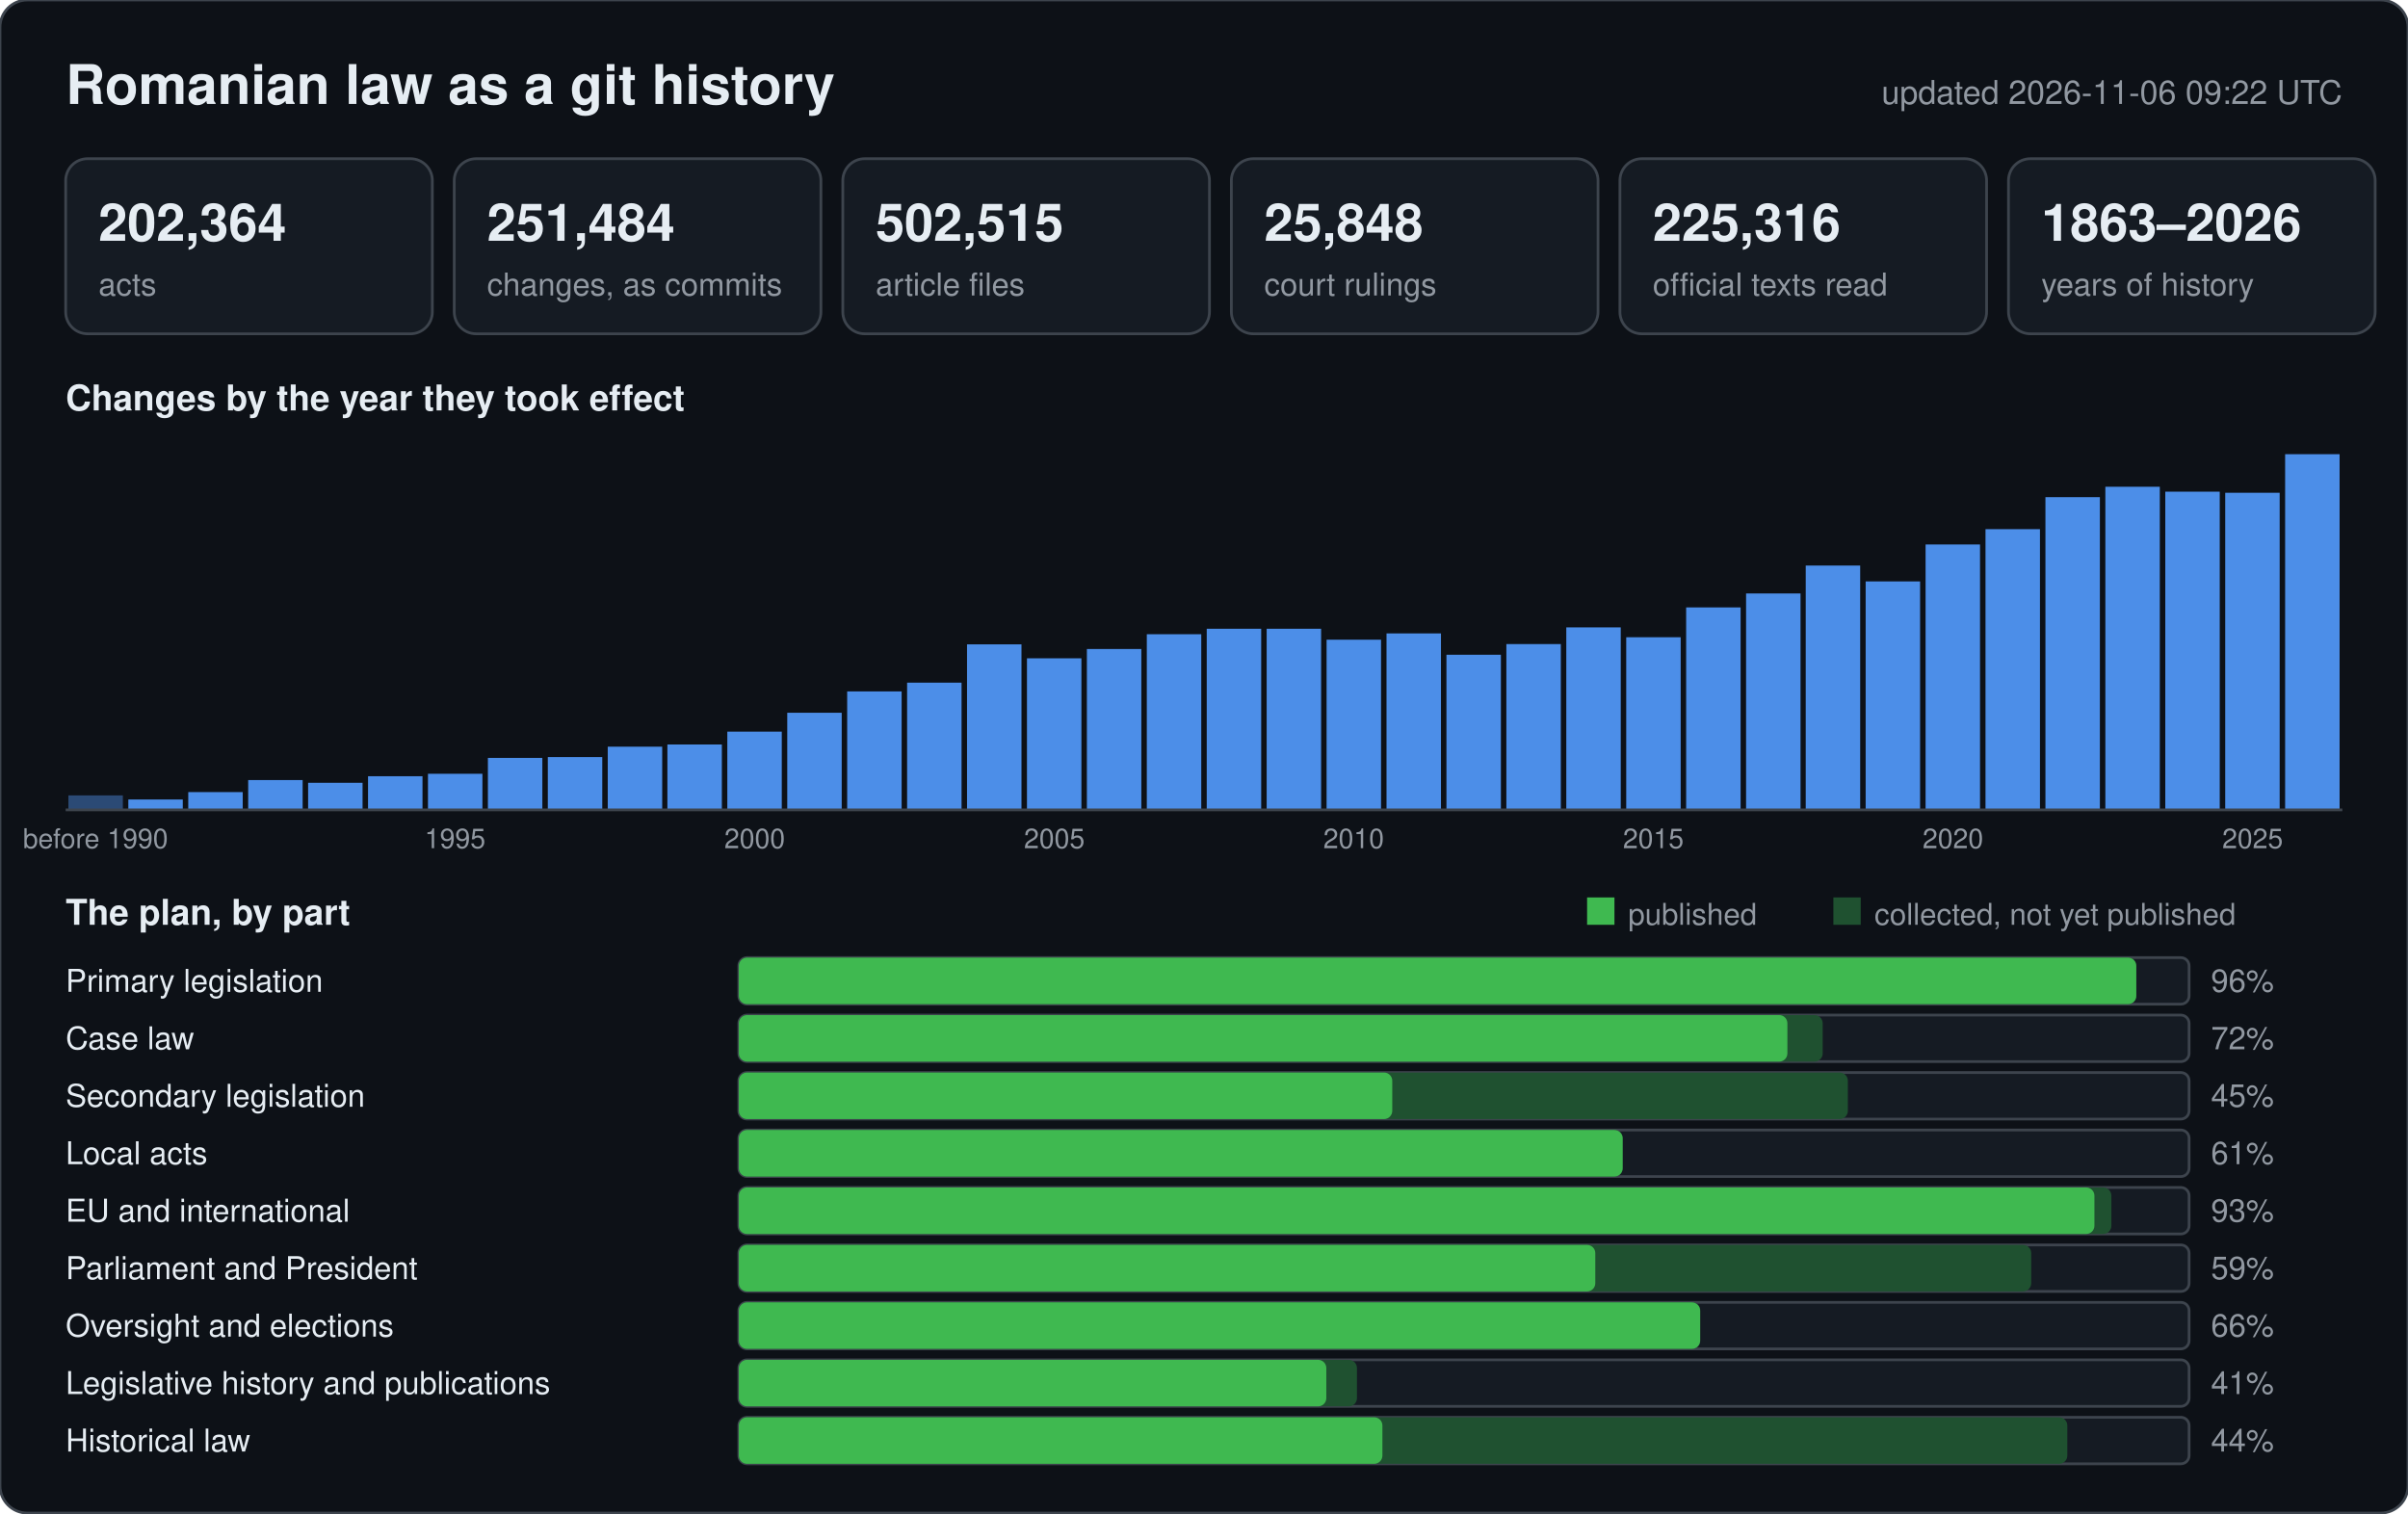
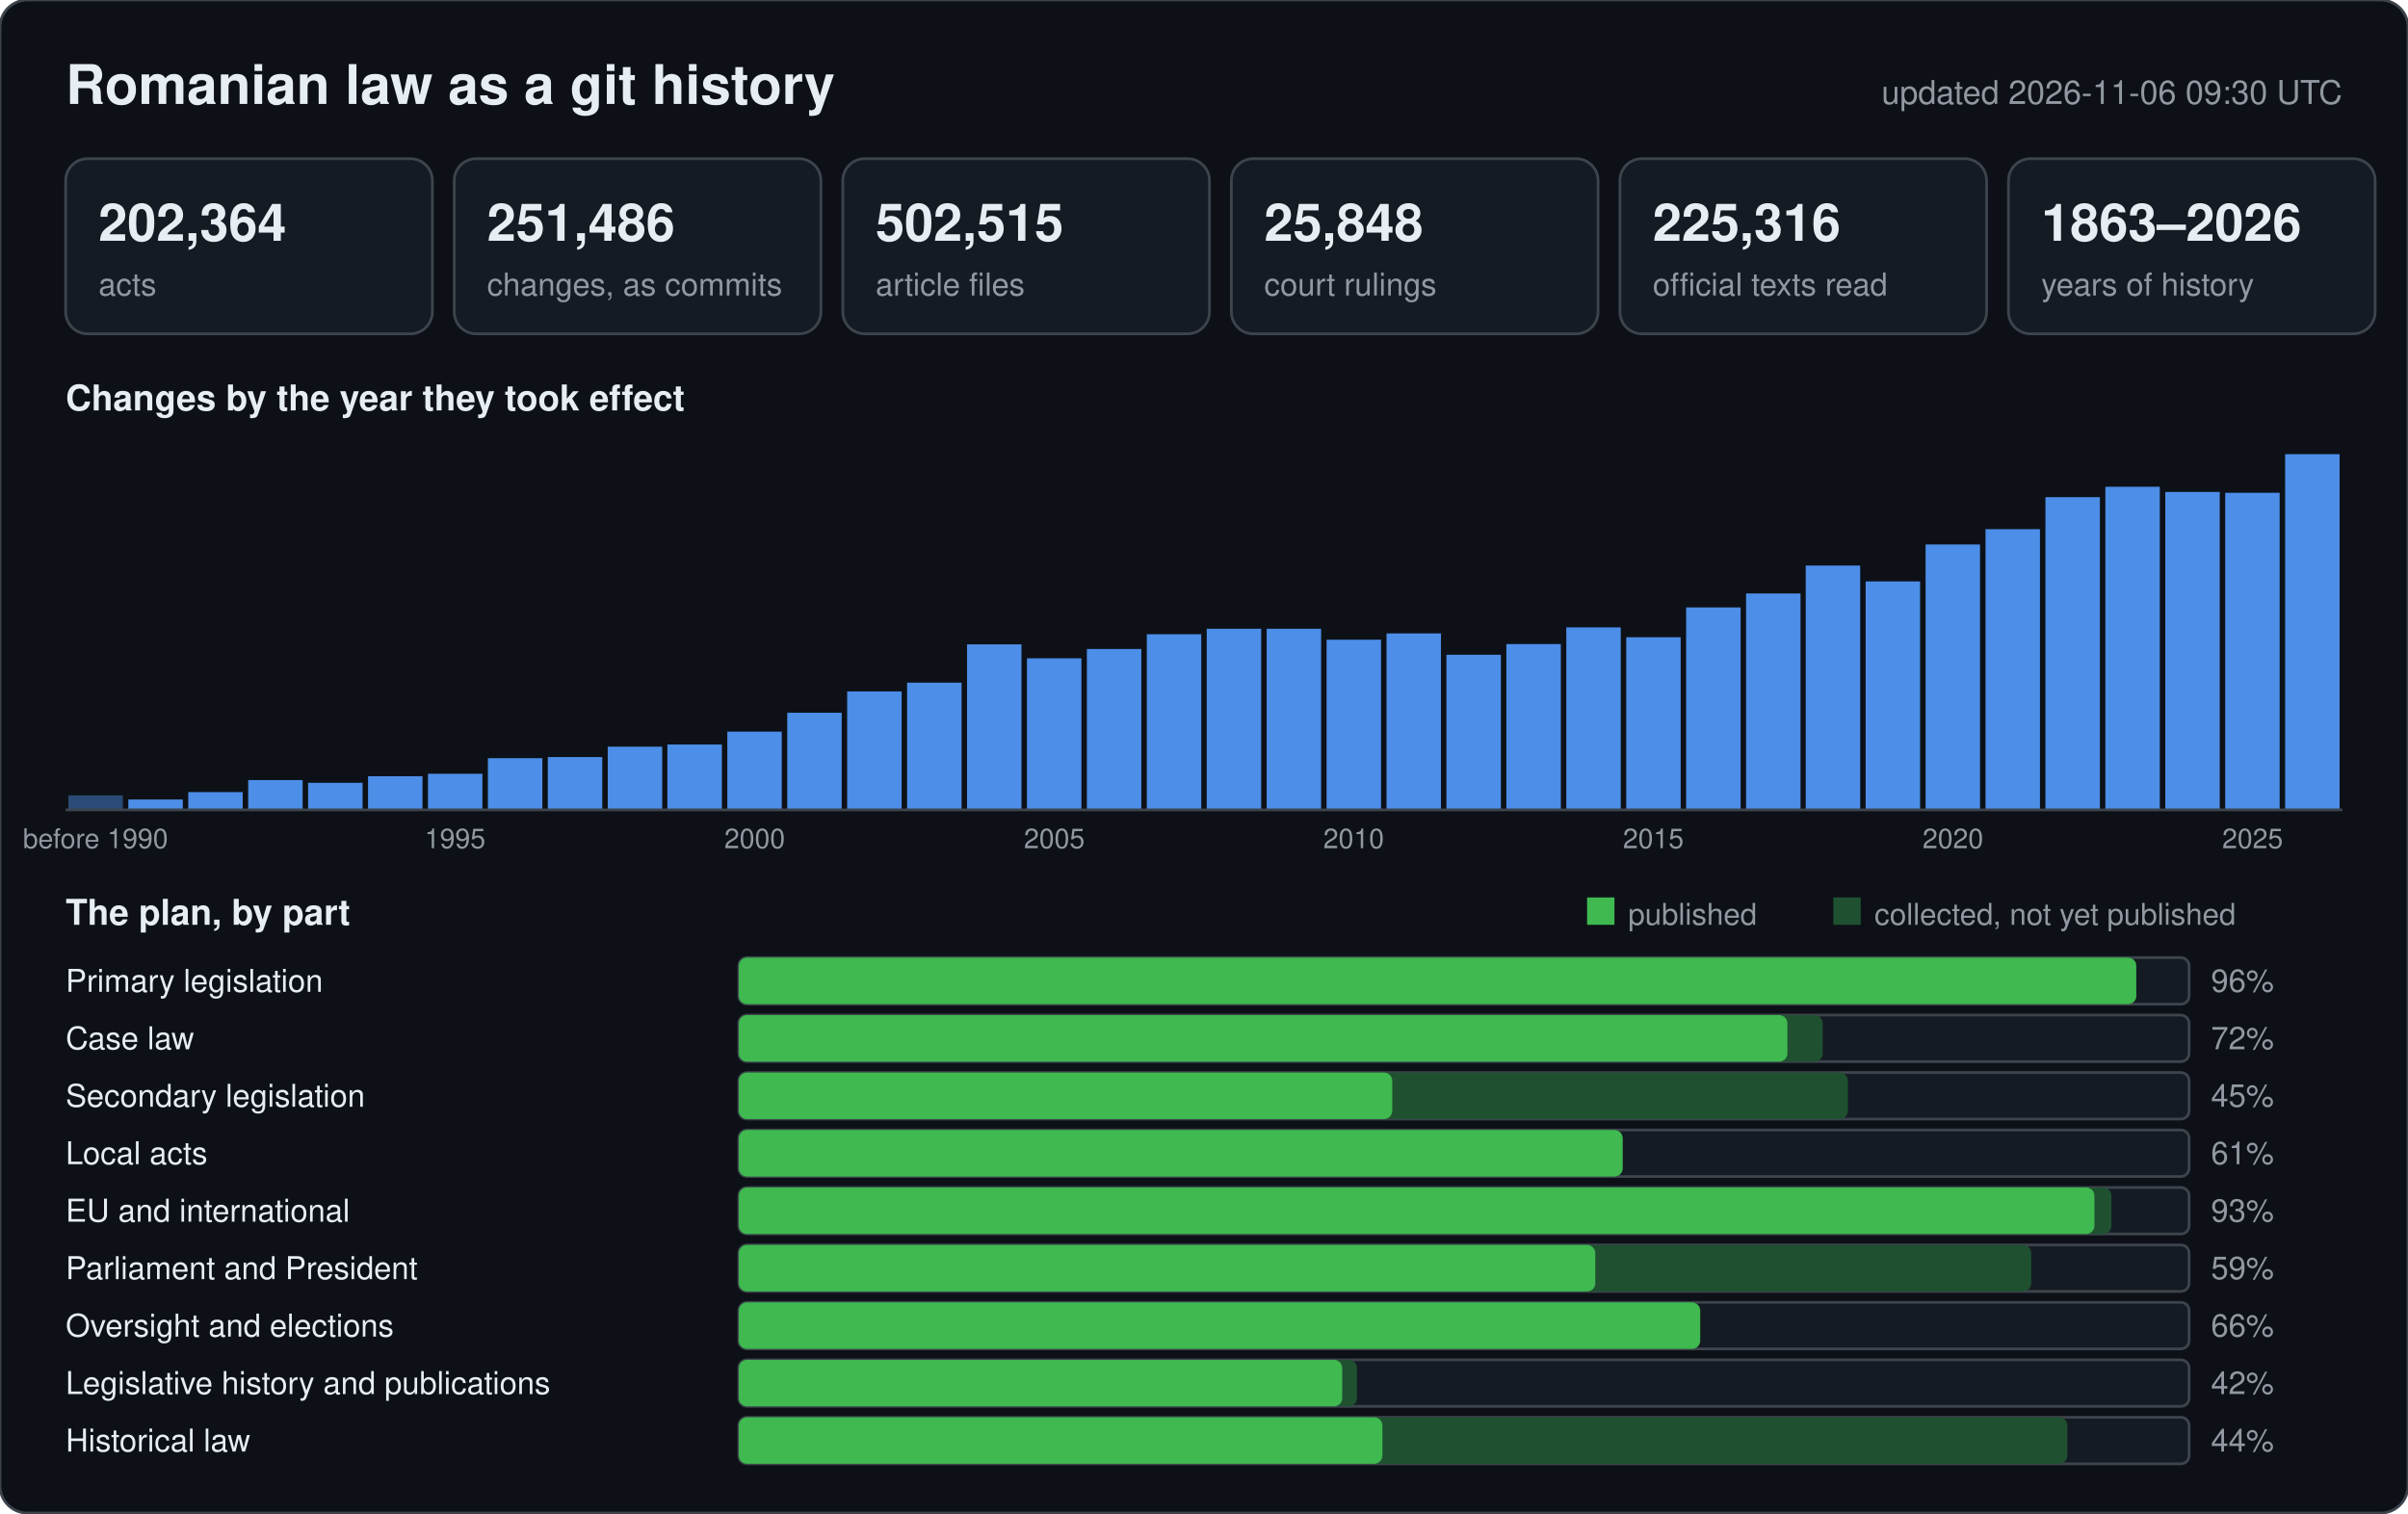
<svg xmlns="http://www.w3.org/2000/svg" width="880" height="553" viewBox="0 0 880 553" font-family="-apple-system,BlinkMacSystemFont,Segoe UI,Helvetica,Arial,sans-serif">
  <rect width="880" height="553" rx="10" fill="#0d1117" stroke="#3d444d" />
  <text x="24" y="38" font-size="20" font-weight="600" fill="#e6edf3">Romanian law as a git history</text>
-   <text x="856" y="38" font-size="12" text-anchor="end" fill="#9198a1">updated 2026-11-06 09:22 UTC</text>
+   <text x="856" y="38" font-size="12" text-anchor="end" fill="#9198a1">updated 2026-11-06 09:30 UTC</text>
  <rect x="24" y="58" width="134" height="64" rx="8" fill="#151b23" stroke="#3d444d" />
  <text x="36" y="88" font-size="19" font-weight="600" fill="#e6edf3">202,364</text>
  <text x="36" y="108" font-size="11.5" fill="#9198a1">acts</text>
  <rect x="166" y="58" width="134" height="64" rx="8" fill="#151b23" stroke="#3d444d" />
-   <text x="178" y="88" font-size="19" font-weight="600" fill="#e6edf3">251,484</text>
+   <text x="178" y="88" font-size="19" font-weight="600" fill="#e6edf3">251,486</text>
  <text x="178" y="108" font-size="11.5" fill="#9198a1">changes, as commits</text>
  <rect x="308" y="58" width="134" height="64" rx="8" fill="#151b23" stroke="#3d444d" />
  <text x="320" y="88" font-size="19" font-weight="600" fill="#e6edf3">502,515</text>
  <text x="320" y="108" font-size="11.5" fill="#9198a1">article files</text>
  <rect x="450" y="58" width="134" height="64" rx="8" fill="#151b23" stroke="#3d444d" />
  <text x="462" y="88" font-size="19" font-weight="600" fill="#e6edf3">25,848</text>
  <text x="462" y="108" font-size="11.5" fill="#9198a1">court rulings</text>
  <rect x="592" y="58" width="134" height="64" rx="8" fill="#151b23" stroke="#3d444d" />
  <text x="604" y="88" font-size="19" font-weight="600" fill="#e6edf3">225,316</text>
  <text x="604" y="108" font-size="11.5" fill="#9198a1">official texts read</text>
  <rect x="734" y="58" width="134" height="64" rx="8" fill="#151b23" stroke="#3d444d" />
  <text x="746" y="88" font-size="19" font-weight="600" fill="#e6edf3">1863–2026</text>
  <text x="746" y="108" font-size="11.5" fill="#9198a1">years of history</text>
  <text x="24" y="150" font-size="13" font-weight="600" fill="#e6edf3">Changes by the year they took effect</text>
  <rect x="25.0" y="290.7" width="19.9" height="5.3" fill="#2b4a75" />
  <text x="34.9" y="310" font-size="10" text-anchor="middle" fill="#9198a1">before 1990</text>
  <rect x="46.9" y="292.2" width="19.9" height="3.8" fill="#4c8ee8" />
  <rect x="68.8" y="289.5" width="19.9" height="6.5" fill="#4c8ee8" />
  <rect x="90.7" y="285.1" width="19.9" height="10.9" fill="#4c8ee8" />
  <rect x="112.6" y="286.1" width="19.9" height="9.9" fill="#4c8ee8" />
  <rect x="134.5" y="283.7" width="19.9" height="12.3" fill="#4c8ee8" />
  <rect x="156.4" y="282.8" width="19.9" height="13.2" fill="#4c8ee8" />
  <text x="166.3" y="310" font-size="10" text-anchor="middle" fill="#9198a1">1995</text>
-   <rect x="178.3" y="277.0" width="19.9" height="19.0" fill="#4c8ee8" />
+   <rect x="178.3" y="277.1" width="19.9" height="18.9" fill="#4c8ee8" />
  <rect x="200.2" y="276.7" width="19.9" height="19.3" fill="#4c8ee8" />
  <rect x="222.1" y="272.9" width="19.9" height="23.1" fill="#4c8ee8" />
  <rect x="243.9" y="272.1" width="19.9" height="23.9" fill="#4c8ee8" />
  <rect x="265.8" y="267.4" width="19.9" height="28.6" fill="#4c8ee8" />
  <text x="275.8" y="310" font-size="10" text-anchor="middle" fill="#9198a1">2000</text>
  <rect x="287.7" y="260.5" width="19.9" height="35.5" fill="#4c8ee8" />
  <rect x="309.6" y="252.7" width="19.9" height="43.3" fill="#4c8ee8" />
  <rect x="331.5" y="249.5" width="19.9" height="46.5" fill="#4c8ee8" />
  <rect x="353.4" y="235.5" width="19.9" height="60.5" fill="#4c8ee8" />
  <rect x="375.3" y="240.6" width="19.9" height="55.4" fill="#4c8ee8" />
  <text x="385.3" y="310" font-size="10" text-anchor="middle" fill="#9198a1">2005</text>
  <rect x="397.2" y="237.2" width="19.9" height="58.8" fill="#4c8ee8" />
  <rect x="419.1" y="231.8" width="19.9" height="64.2" fill="#4c8ee8" />
  <rect x="441.0" y="229.8" width="19.9" height="66.2" fill="#4c8ee8" />
  <rect x="462.9" y="229.8" width="19.9" height="66.2" fill="#4c8ee8" />
  <rect x="484.8" y="233.8" width="19.9" height="62.2" fill="#4c8ee8" />
  <text x="494.7" y="310" font-size="10" text-anchor="middle" fill="#9198a1">2010</text>
  <rect x="506.7" y="231.5" width="19.9" height="64.5" fill="#4c8ee8" />
  <rect x="528.6" y="239.3" width="19.9" height="56.7" fill="#4c8ee8" />
  <rect x="550.5" y="235.4" width="19.9" height="60.6" fill="#4c8ee8" />
  <rect x="572.4" y="229.3" width="19.9" height="66.7" fill="#4c8ee8" />
  <rect x="594.3" y="232.9" width="19.9" height="63.1" fill="#4c8ee8" />
  <text x="604.2" y="310" font-size="10" text-anchor="middle" fill="#9198a1">2015</text>
  <rect x="616.2" y="222.0" width="19.9" height="74.0" fill="#4c8ee8" />
  <rect x="638.1" y="216.9" width="19.9" height="79.1" fill="#4c8ee8" />
  <rect x="659.9" y="206.7" width="19.9" height="89.3" fill="#4c8ee8" />
  <rect x="681.8" y="212.5" width="19.9" height="83.5" fill="#4c8ee8" />
  <rect x="703.7" y="199.0" width="19.9" height="97.0" fill="#4c8ee8" />
  <text x="713.7" y="310" font-size="10" text-anchor="middle" fill="#9198a1">2020</text>
  <rect x="725.6" y="193.4" width="19.9" height="102.6" fill="#4c8ee8" />
  <rect x="747.5" y="181.7" width="19.9" height="114.3" fill="#4c8ee8" />
  <rect x="769.4" y="177.9" width="19.9" height="118.1" fill="#4c8ee8" />
-   <rect x="791.3" y="179.7" width="19.9" height="116.3" fill="#4c8ee8" />
+   <rect x="791.3" y="179.8" width="19.9" height="116.2" fill="#4c8ee8" />
  <rect x="813.2" y="180.1" width="19.9" height="115.9" fill="#4c8ee8" />
  <text x="823.2" y="310" font-size="10" text-anchor="middle" fill="#9198a1">2025</text>
  <rect x="835.1" y="166.0" width="19.9" height="130.0" fill="#4c8ee8" />
  <line x1="24" y1="296" x2="856" y2="296" stroke="#3d444d" />
  <text x="24" y="338" font-size="13" font-weight="600" fill="#e6edf3">The plan, by part</text>
  <rect x="580" y="328" width="10" height="10" fill="#3fb950" />
  <text x="595" y="338" font-size="11" fill="#9198a1">published</text>
  <rect x="670" y="328" width="10" height="10" fill="#1f5130" />
  <text x="685" y="338" font-size="11" fill="#9198a1">collected, not yet published</text>
  <text x="24" y="362.5" font-size="11.5" fill="#e6edf3">Primary legislation</text>
  <rect x="270" y="350" width="530" height="17" rx="3" fill="#151b23" stroke="#3d444d" />
  <rect x="270" y="350" width="510.7" height="17" rx="3" fill="#1f5130" />
  <rect x="270" y="350" width="510.7" height="17" rx="3" fill="#3fb950" />
  <text x="808" y="362.5" font-size="11.5" fill="#9198a1">96%</text>
  <text x="24" y="383.5" font-size="11.5" fill="#e6edf3">Case law</text>
  <rect x="270" y="371" width="530" height="17" rx="3" fill="#151b23" stroke="#3d444d" />
  <rect x="270" y="371" width="396.1" height="17" rx="3" fill="#1f5130" />
  <rect x="270" y="371" width="383.2" height="17" rx="3" fill="#3fb950" />
  <text x="808" y="383.5" font-size="11.5" fill="#9198a1">72%</text>
  <text x="24" y="404.5" font-size="11.5" fill="#e6edf3">Secondary legislation</text>
  <rect x="270" y="392" width="530" height="17" rx="3" fill="#151b23" stroke="#3d444d" />
  <rect x="270" y="392" width="405.3" height="17" rx="3" fill="#1f5130" />
  <rect x="270" y="392" width="238.8" height="17" rx="3" fill="#3fb950" />
  <text x="808" y="404.5" font-size="11.5" fill="#9198a1">45%</text>
  <text x="24" y="425.5" font-size="11.5" fill="#e6edf3">Local acts</text>
  <rect x="270" y="413" width="530" height="17" rx="3" fill="#151b23" stroke="#3d444d" />
  <rect x="270" y="413" width="323.0" height="17" rx="3" fill="#1f5130" />
  <rect x="270" y="413" width="323.0" height="17" rx="3" fill="#3fb950" />
  <text x="808" y="425.5" font-size="11.5" fill="#9198a1">61%</text>
  <text x="24" y="446.5" font-size="11.5" fill="#e6edf3">EU and international</text>
  <rect x="270" y="434" width="530" height="17" rx="3" fill="#151b23" stroke="#3d444d" />
  <rect x="270" y="434" width="501.6" height="17" rx="3" fill="#1f5130" />
  <rect x="270" y="434" width="495.4" height="17" rx="3" fill="#3fb950" />
  <text x="808" y="446.5" font-size="11.5" fill="#9198a1">93%</text>
  <text x="24" y="467.5" font-size="11.5" fill="#e6edf3">Parliament and President</text>
  <rect x="270" y="455" width="530" height="17" rx="3" fill="#151b23" stroke="#3d444d" />
  <rect x="270" y="455" width="472.3" height="17" rx="3" fill="#1f5130" />
  <rect x="270" y="455" width="313.0" height="17" rx="3" fill="#3fb950" />
  <text x="808" y="467.5" font-size="11.5" fill="#9198a1">59%</text>
  <text x="24" y="488.5" font-size="11.5" fill="#e6edf3">Oversight and elections</text>
  <rect x="270" y="476" width="530" height="17" rx="3" fill="#151b23" stroke="#3d444d" />
  <rect x="270" y="476" width="351.4" height="17" rx="3" fill="#1f5130" />
  <rect x="270" y="476" width="351.3" height="17" rx="3" fill="#3fb950" />
  <text x="808" y="488.5" font-size="11.5" fill="#9198a1">66%</text>
  <text x="24" y="509.5" font-size="11.5" fill="#e6edf3">Legislative history and publications</text>
  <rect x="270" y="497" width="530" height="17" rx="3" fill="#151b23" stroke="#3d444d" />
  <rect x="270" y="497" width="225.9" height="17" rx="3" fill="#1f5130" />
-   <rect x="270" y="497" width="214.7" height="17" rx="3" fill="#3fb950" />
-   <text x="808" y="509.5" font-size="11.5" fill="#9198a1">41%</text>
+   <rect x="270" y="497" width="220.5" height="17" rx="3" fill="#3fb950" />
+   <text x="808" y="509.5" font-size="11.5" fill="#9198a1">42%</text>
  <text x="24" y="530.5" font-size="11.5" fill="#e6edf3">Historical law</text>
  <rect x="270" y="518" width="530" height="17" rx="3" fill="#151b23" stroke="#3d444d" />
  <rect x="270" y="518" width="485.5" height="17" rx="3" fill="#1f5130" />
  <rect x="270" y="518" width="235.2" height="17" rx="3" fill="#3fb950" />
  <text x="808" y="530.5" font-size="11.5" fill="#9198a1">44%</text>
</svg>
